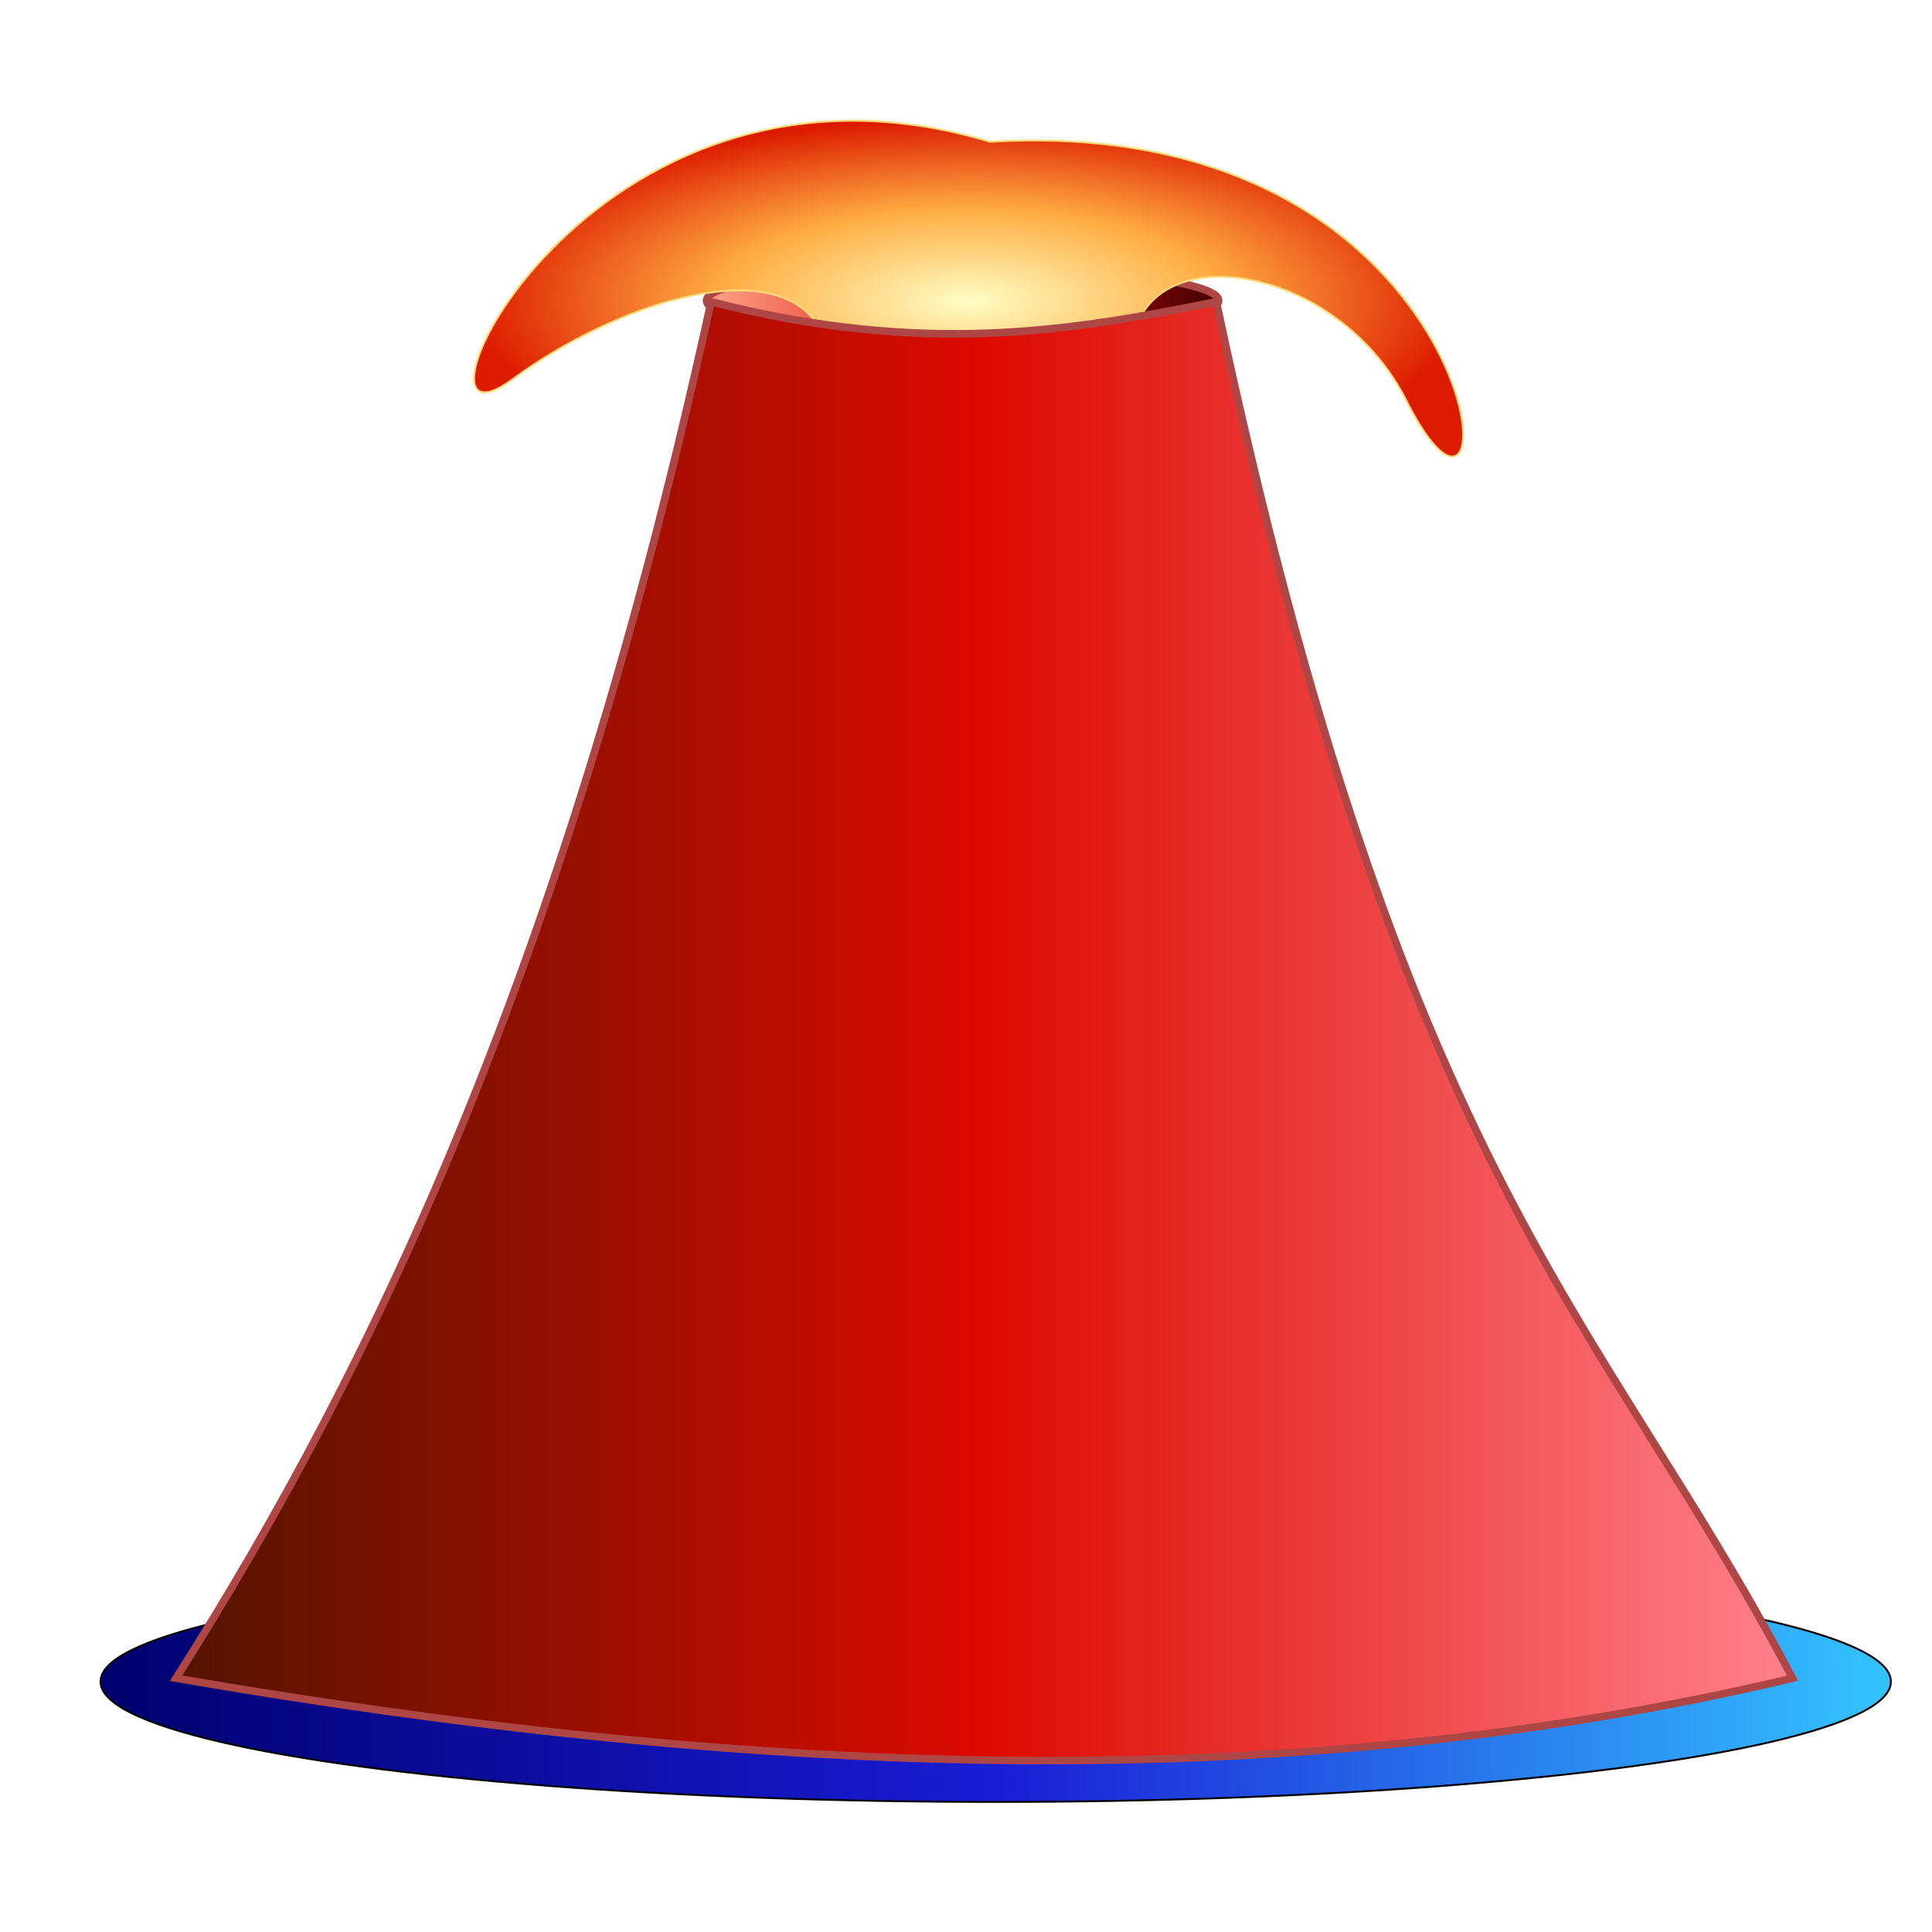
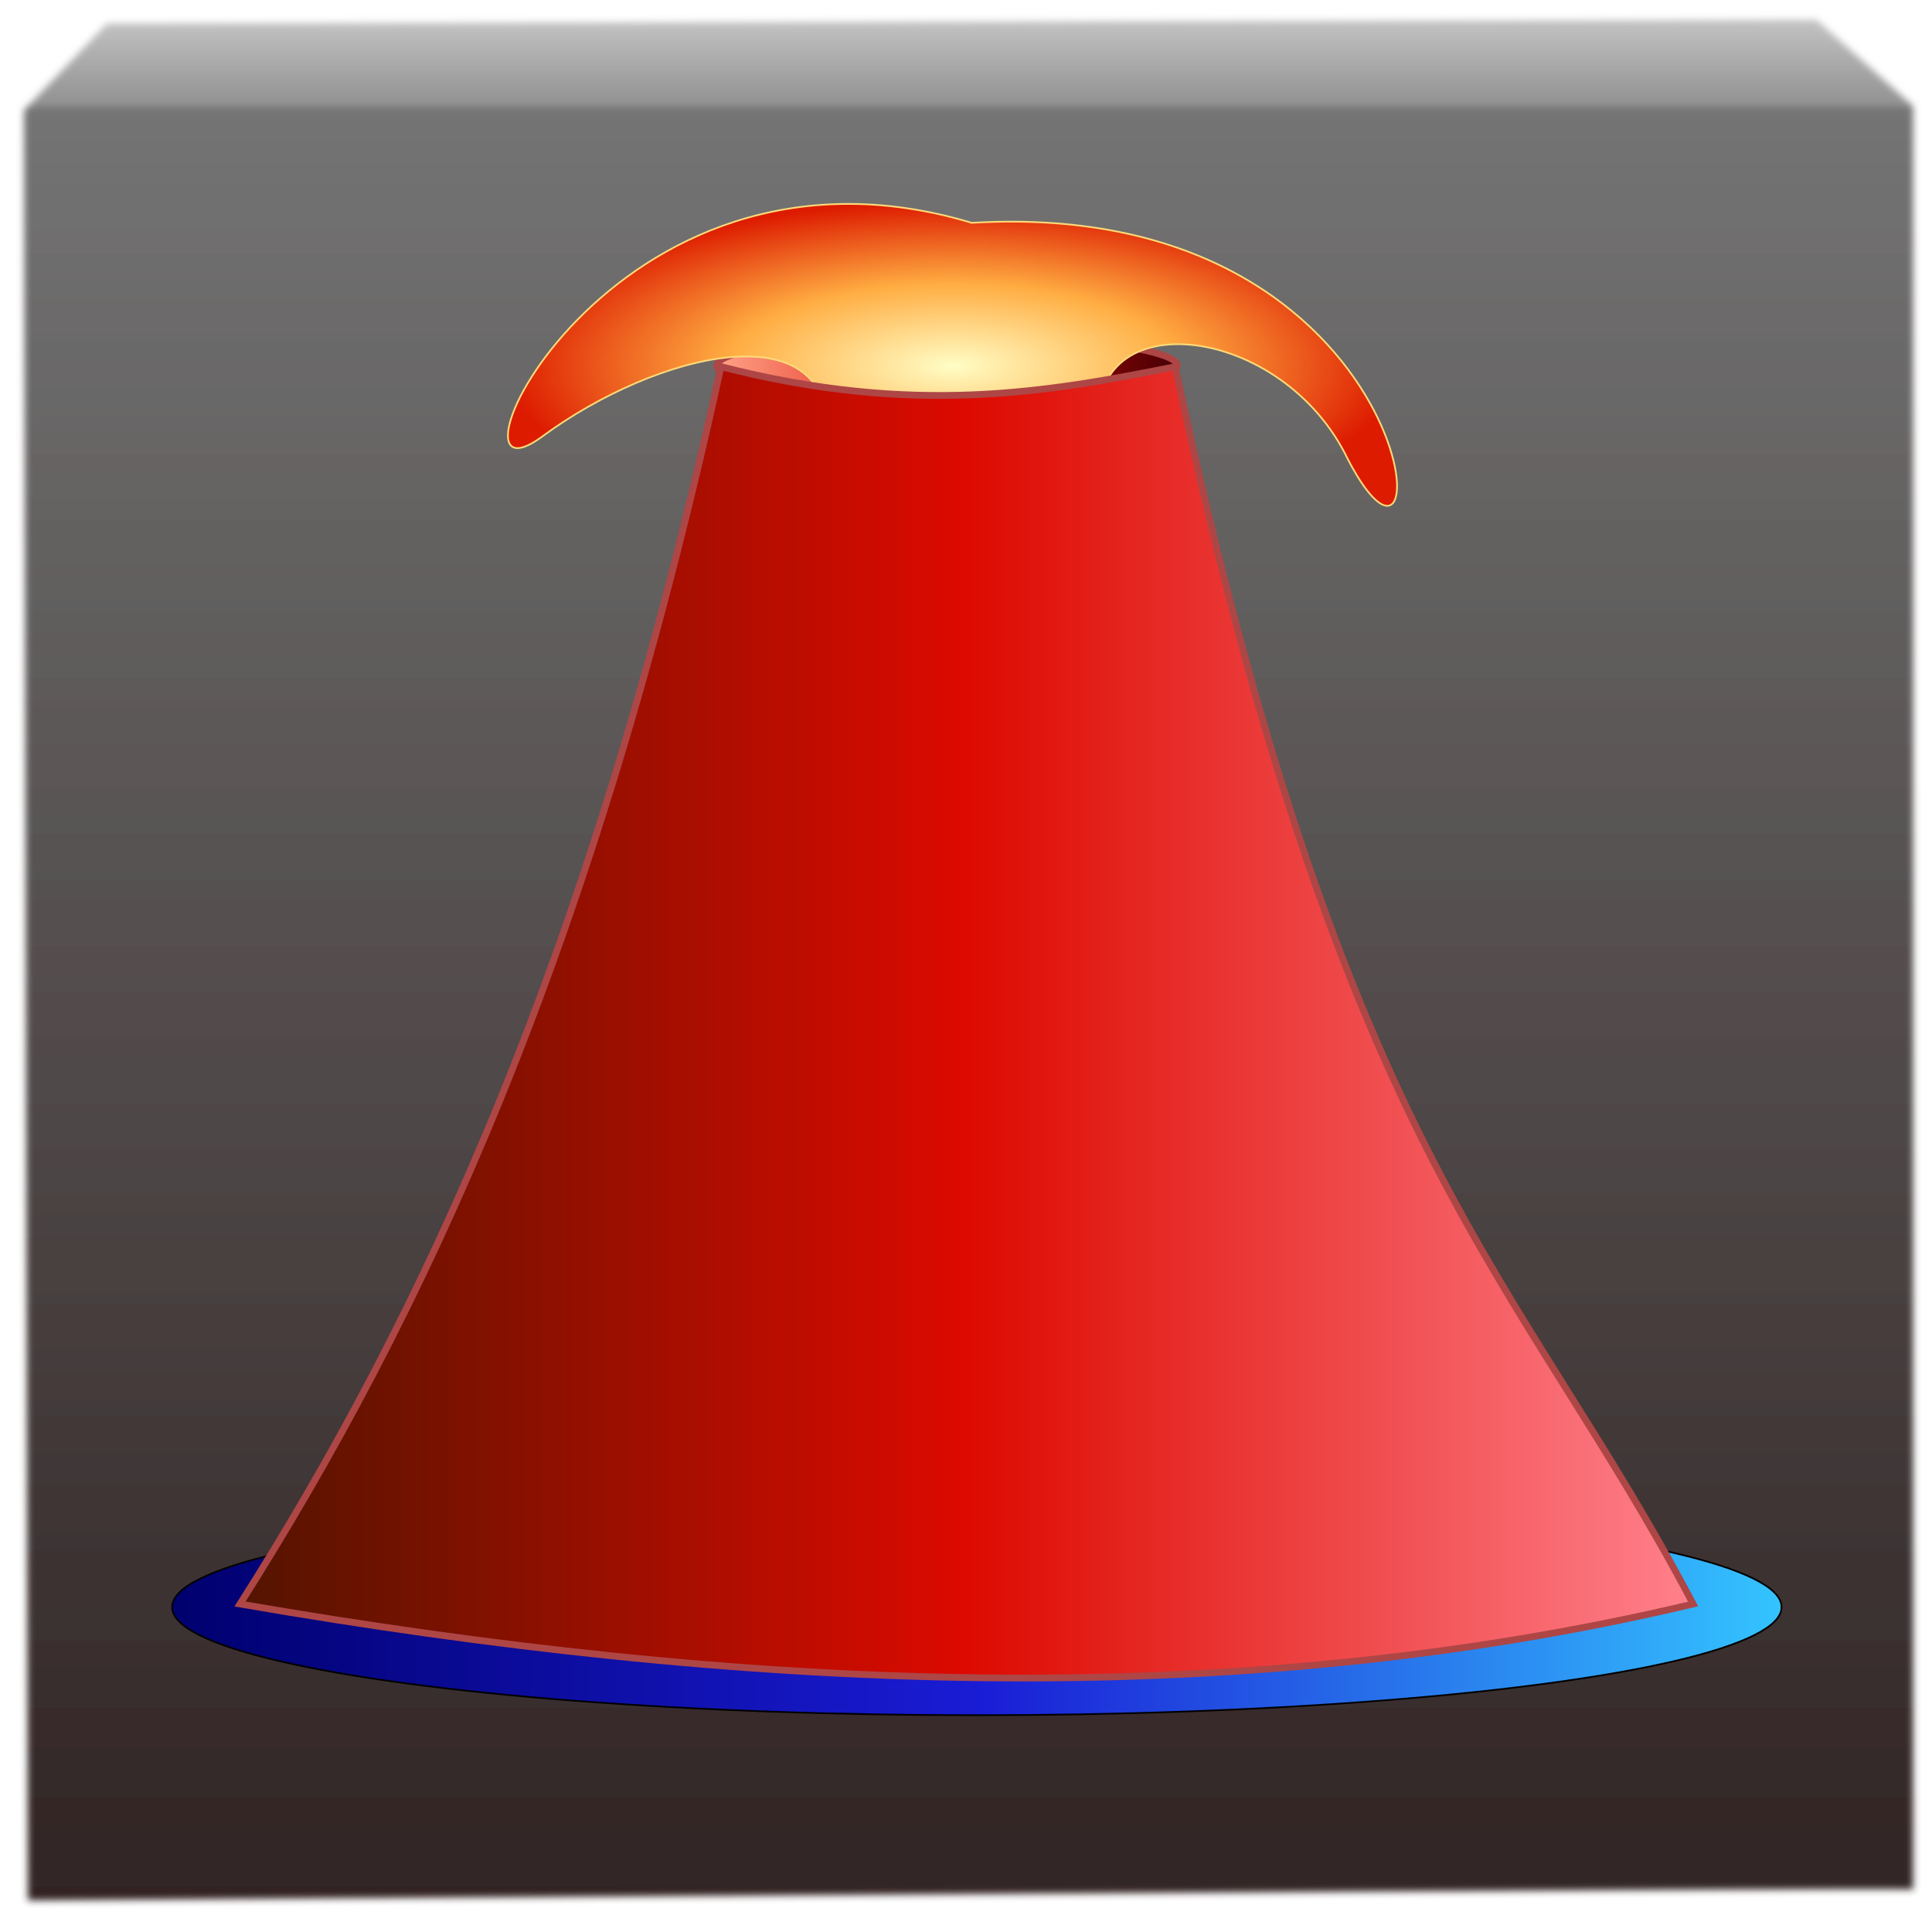
- <svg xmlns="http://www.w3.org/2000/svg" xmlns:xlink="http://www.w3.org/1999/xlink" width="512" height="512" id="svg2" version="1.1">
+ <svg xmlns="http://www.w3.org/2000/svg" xmlns:ns1="http://www.openswatchbook.org/uri/2009/osb" xmlns:xlink="http://www.w3.org/1999/xlink" width="512" height="512" id="svg2" version="1.1">
  <defs id="defs4">
+     <linearGradient id="linearGradient5377" ns1:paint="gradient">
+       <stop style="stop-color:#c8c8c8;stop-opacity:1;" offset="0" id="stop5379" />
+       <stop id="stop5465" offset="0.05" style="stop-color:#909090;stop-opacity:1;" />
+       <stop style="stop-color:#747474;stop-opacity:1;" offset="0.05" id="stop5467" />
+       <stop style="stop-color:#302323;stop-opacity:1;" offset="1" id="stop5461" />
+     </linearGradient>
+     <linearGradient id="linearGradient5371" ns1:paint="solid">
+       <stop style="stop-color:#000000;stop-opacity:1;" offset="0" id="stop5373" />
+     </linearGradient>
+     <linearGradient id="linearGradient3901">
+       <stop style="stop-color:#000000;stop-opacity:1;" offset="0" id="stop3903" />
+       <stop style="stop-color:#000000;stop-opacity:1;" offset="1" id="stop3905" />
+     </linearGradient>
+     <linearGradient id="linearGradient3891">
+       <stop style="stop-color:#4d4d4d;stop-opacity:1;" offset="0" id="stop3893" />
+       <stop id="stop3899" offset="1" style="stop-color:#9f9f9f;stop-opacity:1;" />
+       <stop style="stop-color:#f1f1f1;stop-opacity:1;" offset="1" id="stop3895" />
+     </linearGradient>
+     <linearGradient id="linearGradient3875">
+       <stop style="stop-color:#424242;stop-opacity:1;" offset="0" id="stop3877" />
+       <stop id="stop3883" offset="0.867" style="stop-color:#7a7a7a;stop-opacity:1;" />
+       <stop style="stop-color:#4d4d4d;stop-opacity:1;" offset="1" id="stop3879" />
+     </linearGradient>
+     <linearGradient id="linearGradient3867">
+       <stop style="stop-color:#ffda79;stop-opacity:1;" offset="0" id="stop3869" />
+       <stop style="stop-color:#ffda79;stop-opacity:0;" offset="1" id="stop3871" />
+     </linearGradient>
    <linearGradient id="linearGradient5291">
      <stop style="stop-color:#fffdc5;stop-opacity:1;" offset="0" id="stop5293" />
      <stop id="stop5299" offset="0.5" style="stop-color:#ffad42;stop-opacity:1;" />
      <stop style="stop-color:#dd1b00;stop-opacity:1;" offset="1" id="stop5297" />
    </linearGradient>
    <linearGradient id="linearGradient5252">
      <stop id="stop5254" offset="0" style="stop-color:#ffa589;stop-opacity:1;" />
      <stop style="stop-color:#dd0a00;stop-opacity:1;" offset="0.5" id="stop5256" />
      <stop id="stop5258" offset="1" style="stop-color:#450006;stop-opacity:1;" />
    </linearGradient>
    <linearGradient id="linearGradient5228">
      <stop style="stop-color:#531400;stop-opacity:1;" offset="0" id="stop5230" />
      <stop id="stop5236" offset="0.5" style="stop-color:#dd0a00;stop-opacity:1;" />
      <stop style="stop-color:#ff818c;stop-opacity:1;" offset="1" id="stop5232" />
    </linearGradient>
    <linearGradient id="linearGradient3769">
      <stop style="stop-color:#00006e;stop-opacity:1;" offset="0" id="stop3771" />
      <stop id="stop5240" offset="0.5" style="stop-color:#1a1cd5;stop-opacity:1;" />
      <stop style="stop-color:#34c4ff;stop-opacity:1;" offset="1" id="stop3773" />
    </linearGradient>
-     <linearGradient xlink:href="#linearGradient5228" id="linearGradient5234" x1="46.156" y1="262.362" x2="475.539" y2="262.362" gradientUnits="userSpaceOnUse" />
+     <linearGradient xlink:href="#linearGradient5228" id="linearGradient5234" x1="46.156" y1="262.362" x2="475.539" y2="262.362" gradientUnits="userSpaceOnUse" gradientTransform="matrix(0.8989331,0,0,0.8989331,21.66921,565.6431)" />
    <linearGradient xlink:href="#linearGradient3769" id="linearGradient5238" x1="26.41" y1="445.652" x2="501.343" y2="445.652" gradientUnits="userSpaceOnUse" />
    <linearGradient xlink:href="#linearGradient5252" id="linearGradient5250" x1="186.228" y1="79.678" x2="323.954" y2="79.678" gradientUnits="userSpaceOnUse" />
-     <radialGradient xlink:href="#linearGradient5291" id="radialGradient5289" cx="256.691" cy="79.76" fx="256.691" fy="79.76" r="131.56" gradientTransform="matrix(1,0,0,0.3668848,0,50.49718)" gradientUnits="userSpaceOnUse" />
+     <radialGradient xlink:href="#linearGradient5291" id="radialGradient5289" cx="256.691" cy="79.76" fx="256.691" fy="79.76" r="131.56" gradientTransform="matrix(0.8989331,0,0,0.3298049,21.66921,611.0367)" gradientUnits="userSpaceOnUse" />
+     <radialGradient xlink:href="#linearGradient3867" id="radialGradient3873" cx="258" cy="257.5" fx="258" fy="257.5" r="257.25" gradientTransform="matrix(1,0,0,1.001944,0,-0.5004859)" gradientUnits="userSpaceOnUse" />
+     <radialGradient xlink:href="#linearGradient3875" id="radialGradient3881" cx="258" cy="257.5" fx="258" fy="257.5" r="257.25" gradientTransform="matrix(1,0,0,1.001944,0,-0.5004859)" gradientUnits="userSpaceOnUse" />
+     <linearGradient xlink:href="#linearGradient5377" id="linearGradient5385" x1="3" y1="796.362" x2="509" y2="796.362" gradientUnits="userSpaceOnUse" spreadMethod="pad" />
+     <filter id="filter5455">
+       <feGaussianBlur stdDeviation="1" id="feGaussianBlur5457" />
+     </filter>
  </defs>
  <g id="layer1" transform="translate(0,-540.3622)">
-     <path style="fill:url(#linearGradient5238);fill-rule:evenodd;stroke:#000000;stroke-width:0.5;stroke-linecap:butt;stroke-linejoin:miter;stroke-opacity:1;stroke-miterlimit:4;stroke-dasharray:none;fill-opacity:1" id="path2999" d="m 501.093,445.652 a 237.217,31.811 0 1 1 -474.433,0 237.217,31.811 0 1 1 474.433,0 z" transform="translate(0,540.3622)" />
-     <path style="fill:url(#linearGradient5250);fill-opacity:1.0;stroke:#ae4646;stroke-width:2;stroke-miterlimit:4;stroke-opacity:1;stroke-dasharray:none" id="path5242" d="m 322.954,79.678 a 67.863,8.786 0 1 1 -135.725,0 67.863,8.786 0 1 1 135.725,0 z" transform="translate(0,540.3622)" />
-     <path style="fill:url(#radialGradient5289);stroke:#ffda79;stroke-width:0.5;stroke-linecap:butt;stroke-linejoin:miter;stroke-opacity:1;fill-opacity:1;stroke-miterlimit:4;stroke-dasharray:none" d="m 219.948,100.582 c 1.2,-37.54 -50.572,-24.8 -84.222,0 C 102.075,125.382 154.641,5.206 262.362,37.567 398.124,29.543 402.264,163.261 373.245,107.247 354.012,67.211 296.352,60.694 299.929,98.159 c 3.577,37.465 -81.181,39.964 -79.981,2.424 z" id="path5262" transform="translate(0,540.3622)" />
-     <path style="fill:url(#linearGradient5234);fill-opacity:1;stroke:#ae4646;stroke-width:2;stroke-linecap:butt;stroke-linejoin:miter;stroke-miterlimit:4;stroke-opacity:1;stroke-dasharray:none" d="M 46.656,444.743 C 100.58,359.802 150.574,253.242 188.44,79.981 c 56.803,14.537 96.179,7.567 133.908,-6e-6 49.678,233.722 101.528,267.686 152.691,364.762 -137.36,32.606 -281.36,25.371 -428.383,0 z" id="path2997" transform="translate(0,540.3622)" />
+     <path style="fill:url(#linearGradient5385);fill-opacity:1;stroke:none;filter:url(#filter5455)" d="m 5.242,570.954 22.867,-25.589 472.641,0 c -0.746,-3.362 2.864,499.597 2.864,499.597 l -474.392,1.052 -22.98,-21.981 z" id="path3889" transform="matrix(0,1,-1,0,1052.362,540.3622)" />
+     <path style="fill:url(#linearGradient5238);fill-opacity:1;fill-rule:evenodd;stroke:#000000;stroke-width:0.5;stroke-linecap:butt;stroke-linejoin:miter;stroke-miterlimit:4;stroke-opacity:1;stroke-dasharray:none" id="path2999" d="m 501.093,445.652 a 237.217,31.811 0 1 1 -474.433,0 237.217,31.811 0 1 1 474.433,0 z" transform="matrix(0.8989331,0,0,0.8989331,21.66921,565.6431)" />
+     <path style="fill:url(#linearGradient5250);fill-opacity:1;stroke:#ae4646;stroke-width:2;stroke-miterlimit:4;stroke-opacity:1;stroke-dasharray:none" id="path5242" d="m 322.954,79.678 a 67.863,8.786 0 1 1 -135.725,0 67.863,8.786 0 1 1 135.725,0 z" transform="matrix(0.8989331,0,0,0.8989331,21.66921,565.6431)" />
+     <path style="fill:url(#radialGradient5289);fill-opacity:1;stroke:#ffda79;stroke-width:0.449;stroke-linecap:butt;stroke-linejoin:miter;stroke-miterlimit:4;stroke-opacity:1;stroke-dasharray:none" d="m 219.388,656.06 c 1.079,-33.746 -45.461,-22.293 -75.71,0 -30.25,22.293 17.004,-85.737 113.838,-56.647 122.04,-7.212 125.763,112.99 99.676,62.638 -17.289,-35.99 -69.122,-41.848 -65.906,-8.17 3.215,33.678 -72.976,35.925 -71.898,2.179 z" id="path5262" />
+     <path style="fill:url(#linearGradient5234);fill-opacity:1;stroke:#ae4646;stroke-width:1.798;stroke-linecap:butt;stroke-linejoin:miter;stroke-miterlimit:4;stroke-opacity:1;stroke-dasharray:none" d="m 63.609,965.438 c 48.474,-76.357 93.416,-172.147 127.455,-327.897 51.062,13.068 86.458,6.802 120.374,-10e-6 44.657,210.101 91.267,240.632 137.259,327.897 -123.478,29.31 -252.924,22.807 -385.088,0 z" id="path2997" />
  </g>
</svg>
